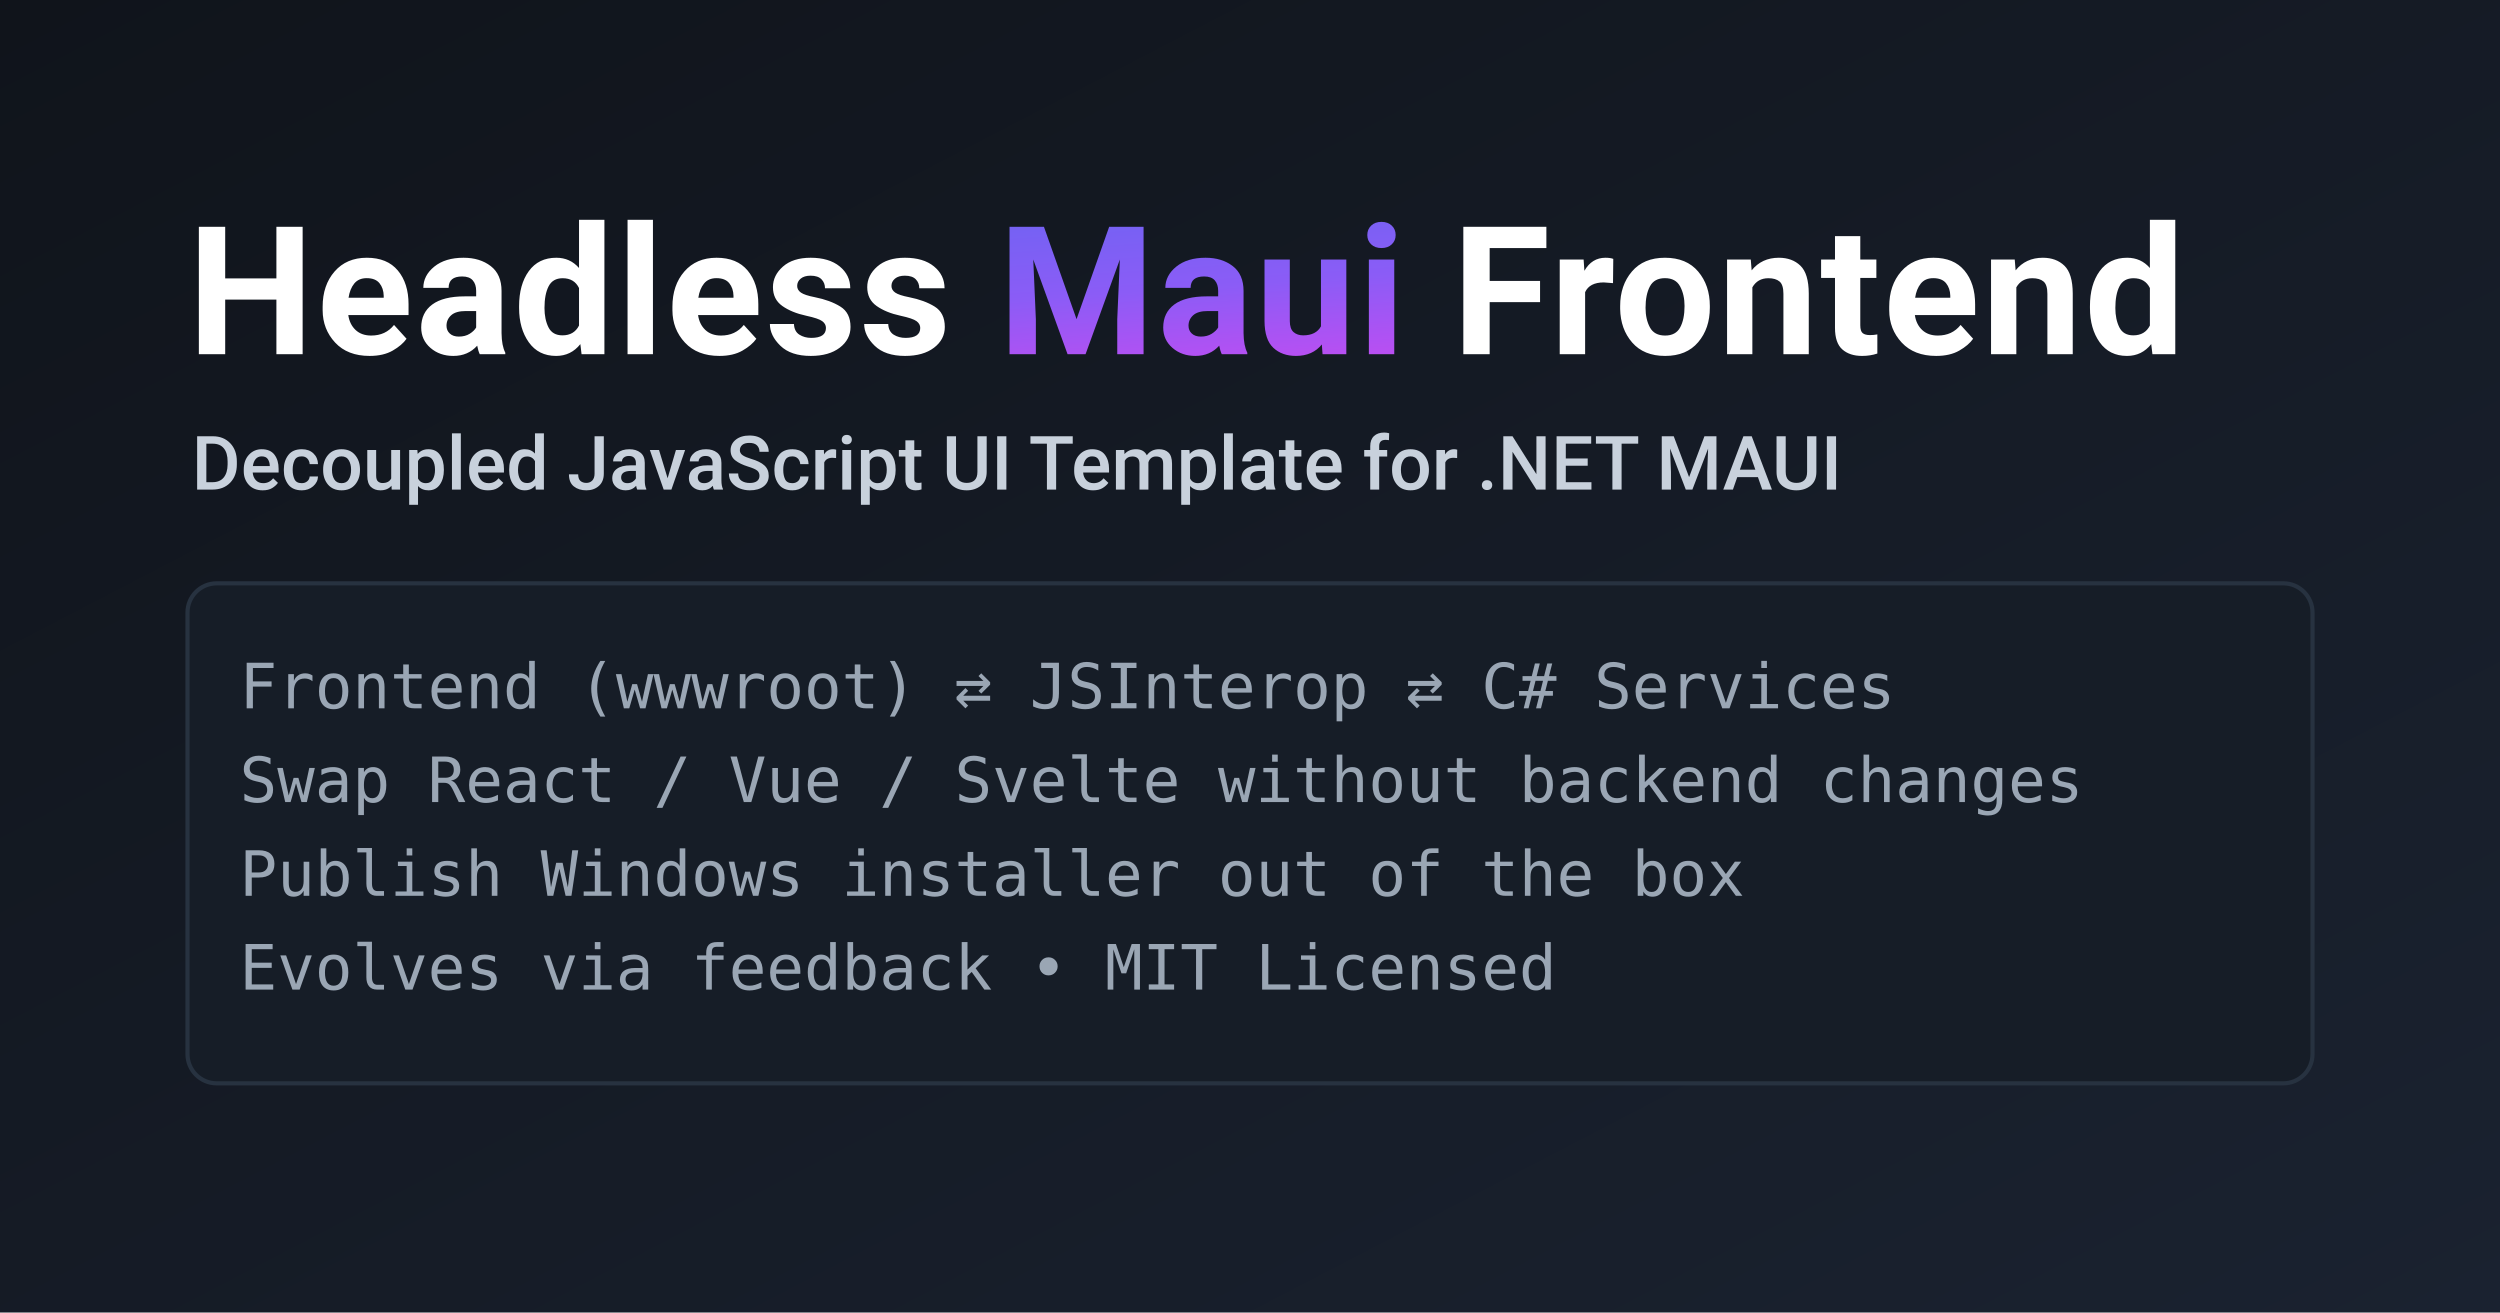
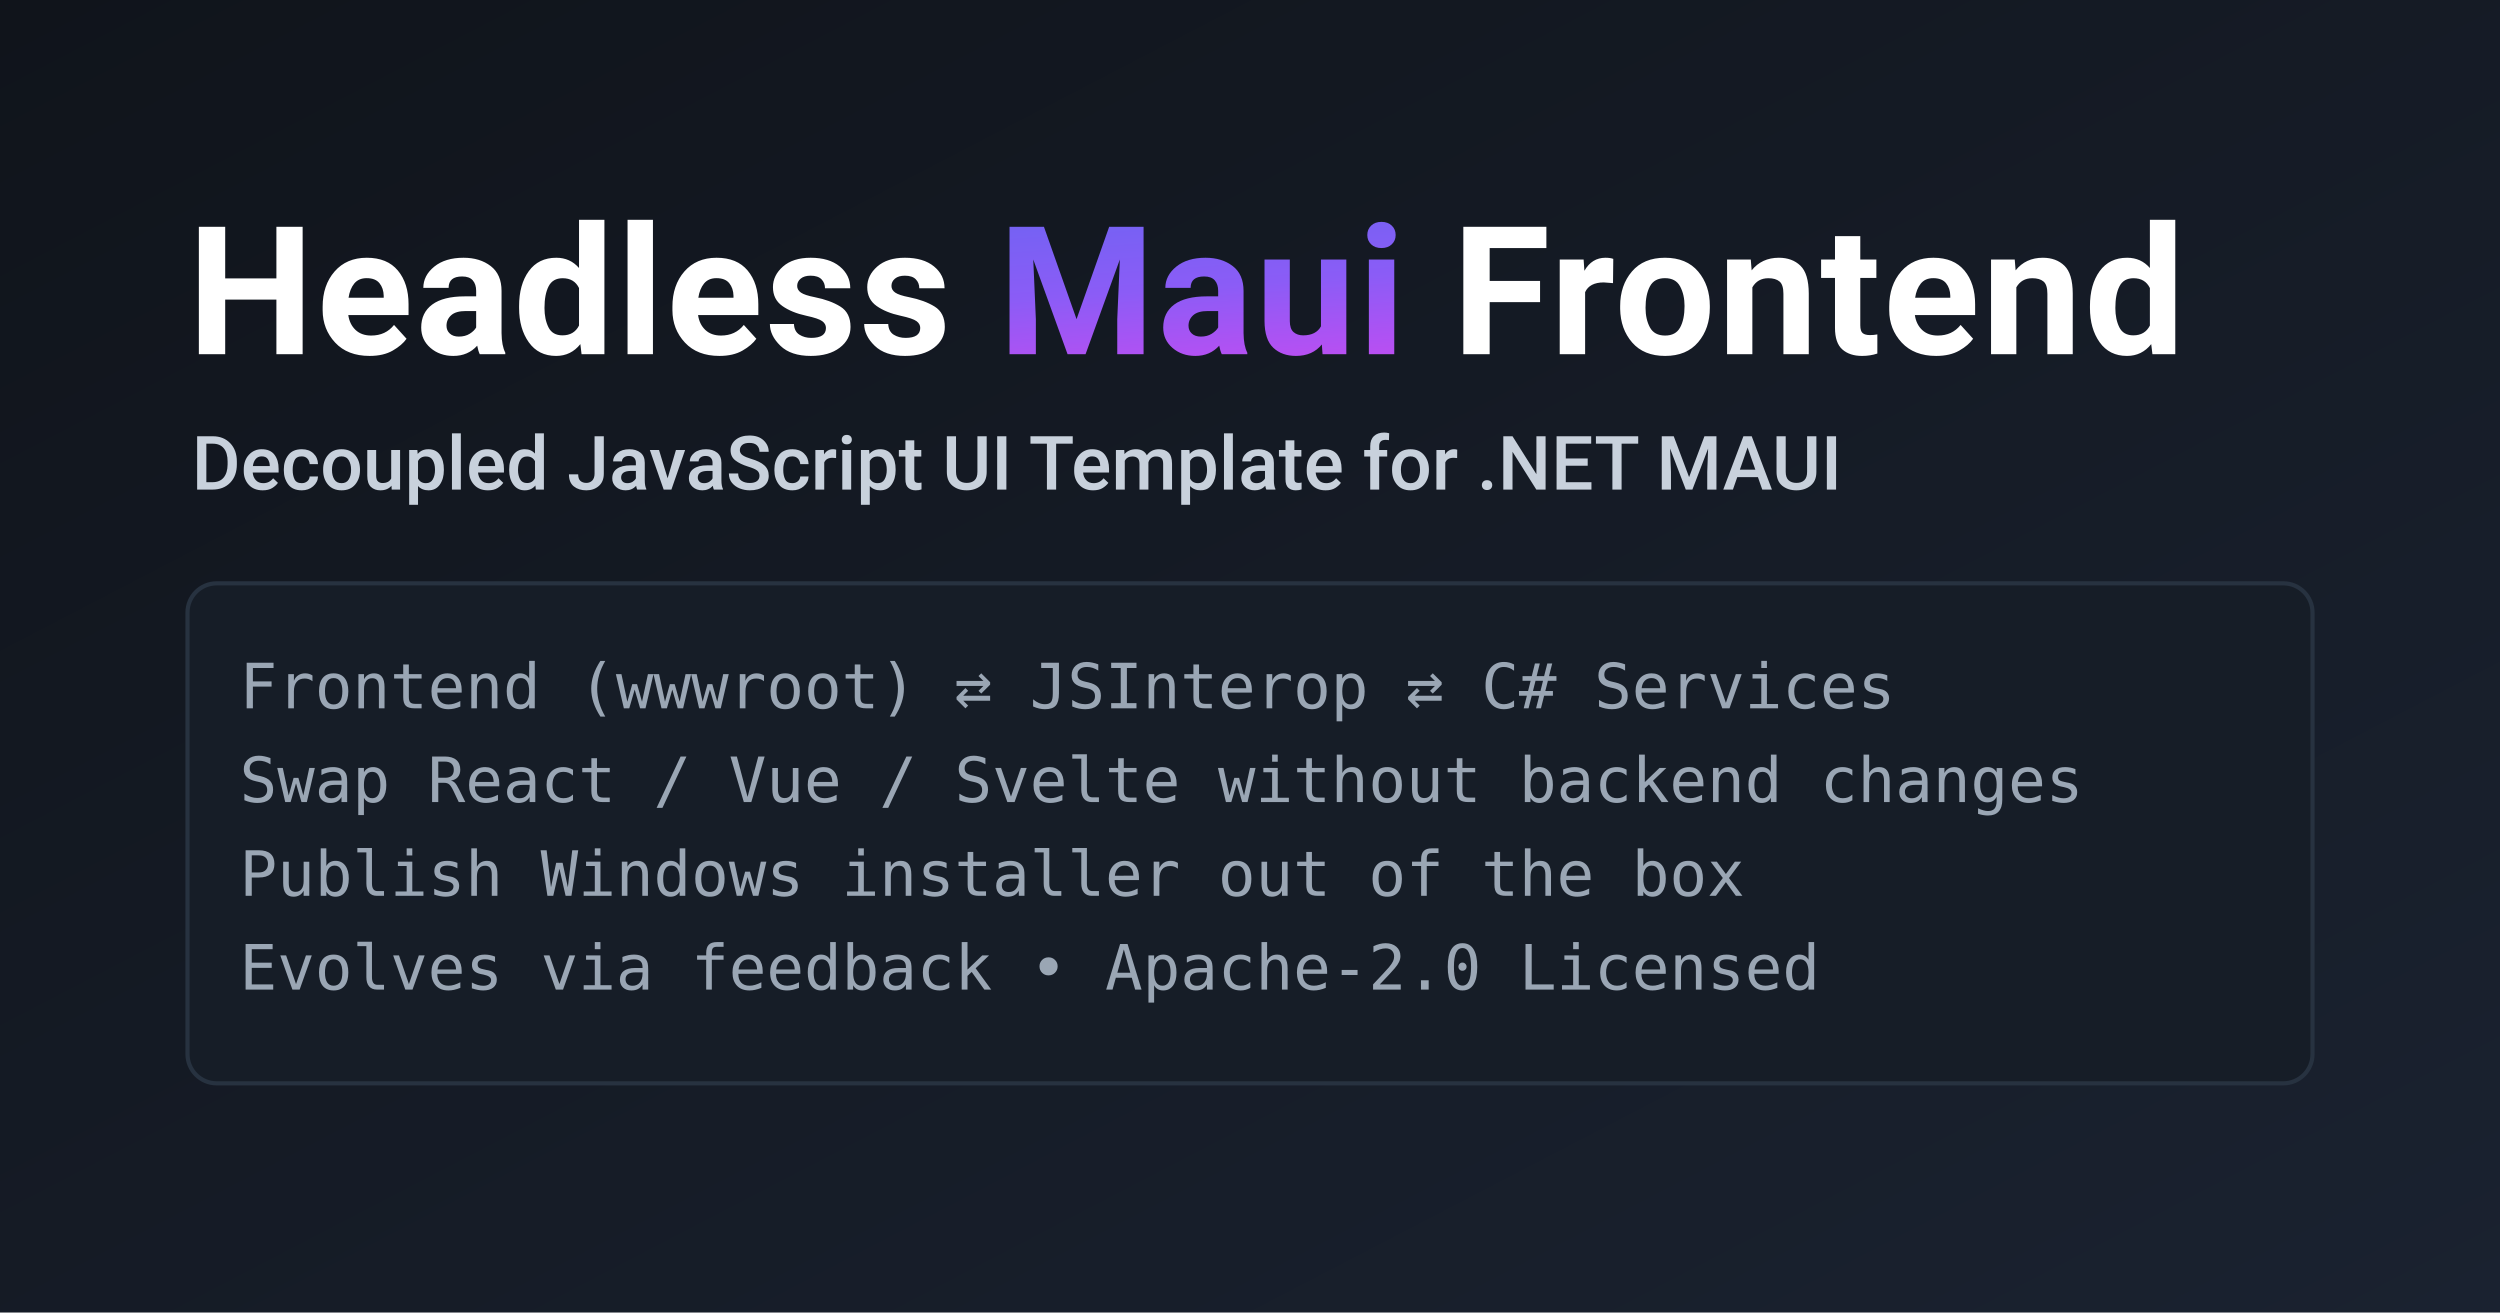
<svg xmlns="http://www.w3.org/2000/svg" width="1200" height="630" viewBox="0 0 1200 630">
  <defs>
    <linearGradient id="bg" x1="0" x2="1" y1="0" y2="1">
      <stop stop-color="#10141b" />
      <stop offset="1" stop-color="#1a2230" />
    </linearGradient>
    <linearGradient id="grad" x1="0" x2="1" y1="0" y2="1">
      <stop stop-color="#6366f1" />
      <stop offset="0.5" stop-color="#8b5cf6" />
      <stop offset="1" stop-color="#d946ef" />
    </linearGradient>
    <style>
    .title{font:700 86px system-ui,Segoe UI,Roboto,Helvetica Neue,Arial,sans-serif;fill:#fff;letter-spacing:1px}
    .accent{fill:url(#grad)}
    .tag{font:500 36px system-ui,Segoe UI,Roboto,Helvetica Neue,Arial,sans-serif;fill:#c8d1dc}
    .mono{font:400 30px 'JetBrains Mono',Consolas,monaco,monospace;fill:#9aa6b4}
    .box{fill:#161d27;stroke:#273240;stroke-width:2;rx:14}
  </style>
  </defs>
  <rect width="1200" height="630" fill="url(#bg)" />
  <text x="90" y="170" class="title">Headless <tspan class="accent">Maui</tspan> Frontend</text>
  <text x="92" y="235" class="tag">Decoupled JavaScript UI Template for .NET MAUI</text>
  <rect x="90" y="280" width="1020" height="240" class="box" />
  <text x="115" y="340" class="mono">Frontend (wwwroot)  ⇄  JSInterop  ⇄  C# Services</text>
  <text x="115" y="385" class="mono">Swap React / Vue / Svelte without backend changes</text>
  <text x="115" y="430" class="mono">Publish Windows installer out of the box</text>
-   <text x="115" y="475" class="mono">Evolves via feedback • MIT Licensed</text>
+   <text x="115" y="475" class="mono">Evolves via feedback • Apache-2.0 Licensed</text>
</svg>
